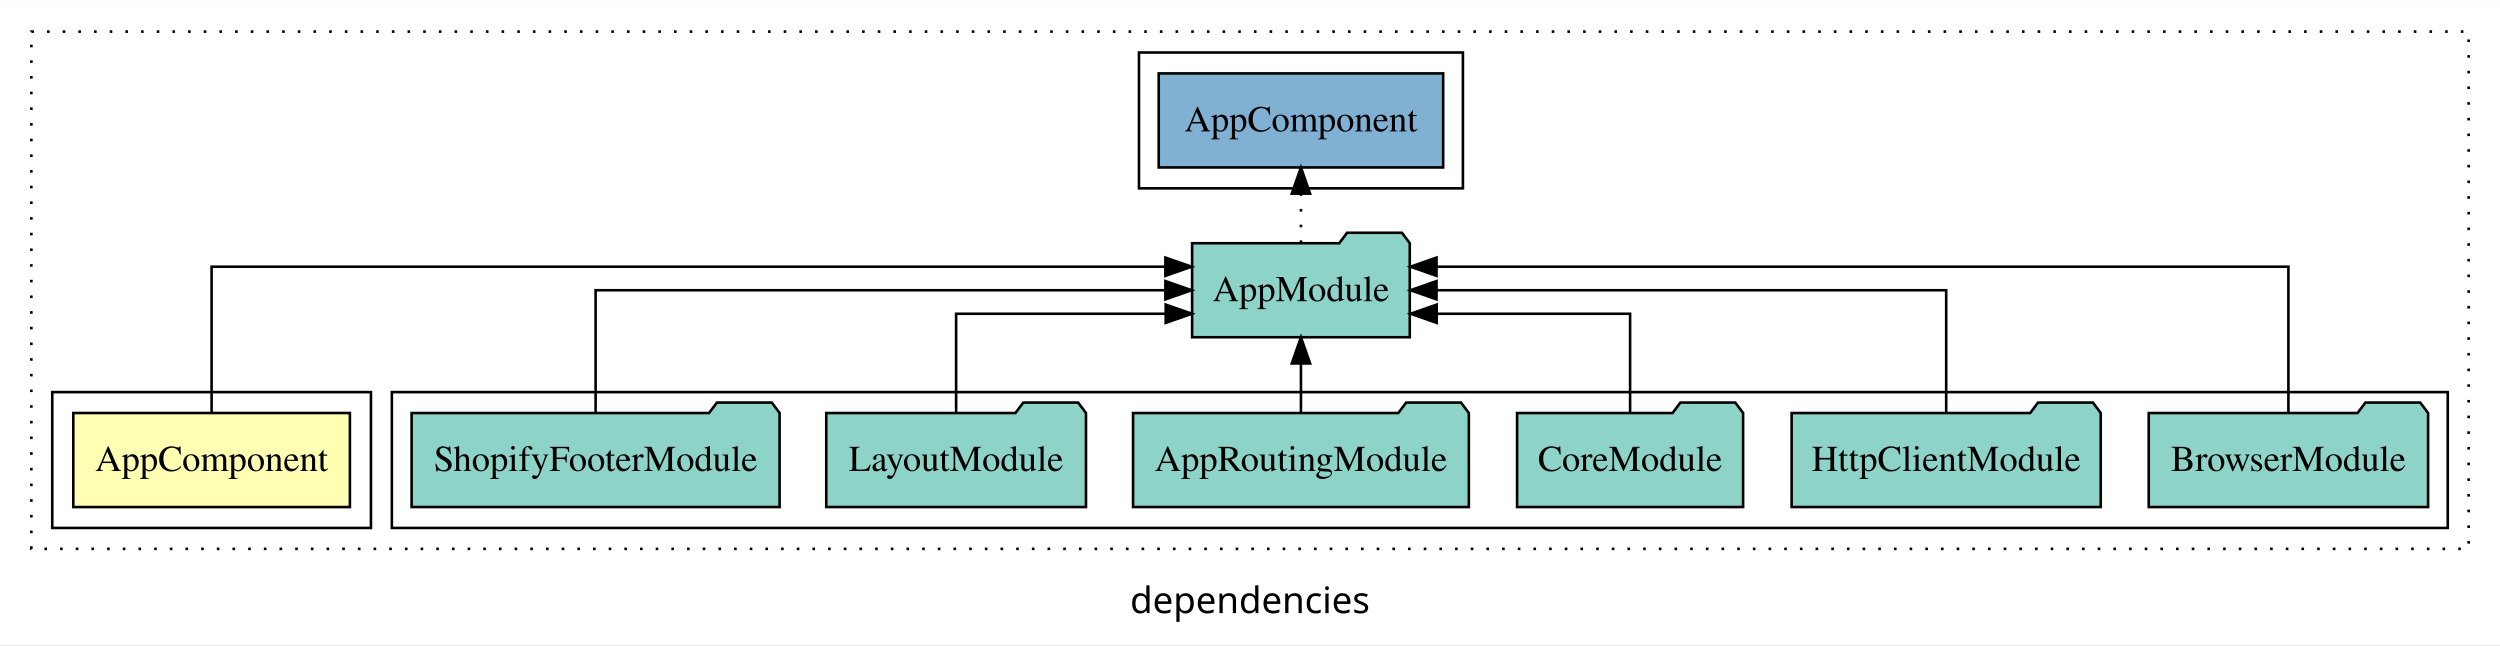
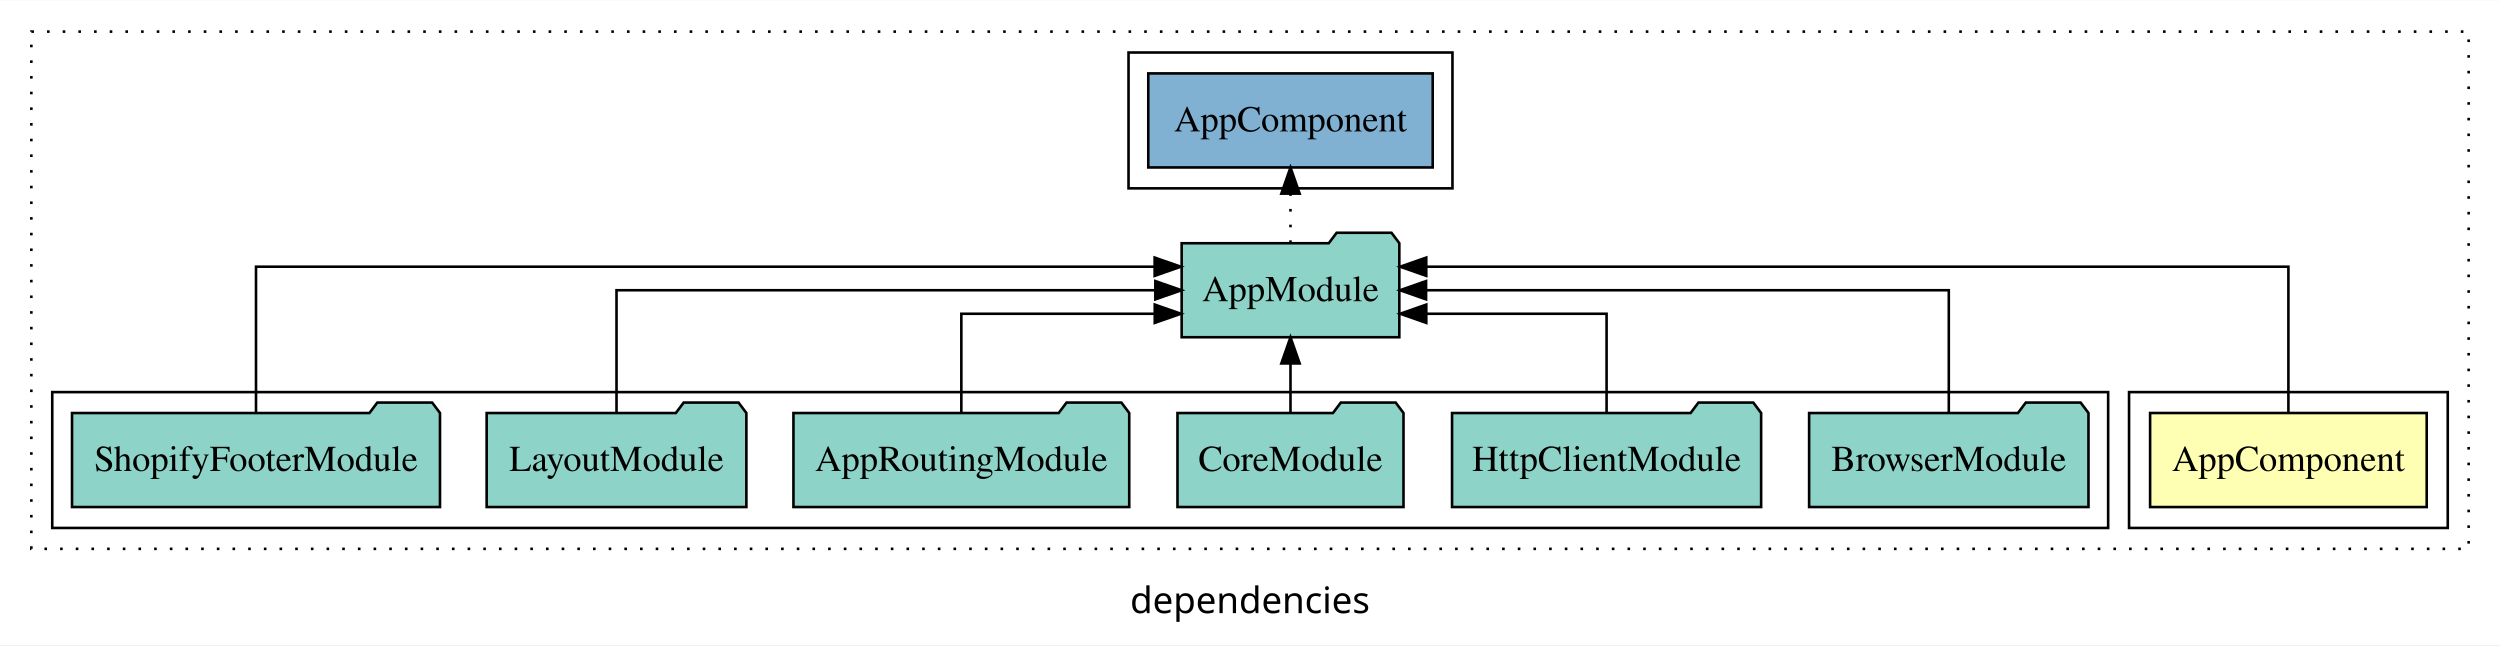
<svg xmlns="http://www.w3.org/2000/svg" width="957pt" height="247pt" viewBox="0.00 0.00 957.00 246.80">
  <g id="graph0" class="graph" transform="scale(1 1) rotate(0) translate(4 242.8)">
    <polygon fill="white" stroke="transparent" points="-4,4 -4,-242.8 953,-242.8 953,4 -4,4" />
    <text text-anchor="middle" x="474.5" y="-8.2" font-family="sans-serif" font-size="14.00">dependencies</text>
    <g id="clust1" class="cluster">
      <polygon fill="none" stroke="black" stroke-dasharray="1,5" points="8,-32.8 8,-230.8 941,-230.8 941,-32.8 8,-32.8" />
    </g>
-     <g id="clust6" class="cluster">
-       <polygon fill="none" stroke="black" points="432,-170.8 432,-222.8 556,-222.8 556,-170.8 432,-170.8" />
+     <g id="clust2" class="cluster">
+       <polygon fill="none" stroke="black" points="811,-40.8 811,-92.8 933,-92.8 933,-40.8 811,-40.8" />
    </g>
    <g id="clust4" class="cluster">
-       <polygon fill="none" stroke="black" points="146,-40.8 146,-92.8 933,-92.8 933,-40.8 146,-40.8" />
+       <polygon fill="none" stroke="black" points="16,-40.8 16,-92.8 803,-92.8 803,-40.8 16,-40.8" />
    </g>
-     <g id="clust2" class="cluster">
-       <polygon fill="none" stroke="black" points="16,-40.8 16,-92.8 138,-92.8 138,-40.8 16,-40.8" />
+     <g id="clust6" class="cluster">
+       <polygon fill="none" stroke="black" points="428,-170.8 428,-222.8 552,-222.8 552,-170.8 428,-170.8" />
    </g>
    <g id="node1" class="node">
-       <polygon fill="#ffffb3" stroke="black" points="129.94,-84.8 24.06,-84.8 24.06,-48.8 129.94,-48.8 129.94,-84.8" />
-       <text text-anchor="middle" x="77" y="-62.6" font-family="Times,serif" font-size="14.00">AppComponent</text>
+       <polygon fill="#ffffb3" stroke="black" points="924.94,-84.8 819.06,-84.8 819.06,-48.8 924.94,-48.8 924.94,-84.8" />
+       <text text-anchor="middle" x="872" y="-62.6" font-family="Times,serif" font-size="14.00">AppComponent</text>
    </g>
    <g id="node2" class="node">
-       <polygon fill="#8dd3c7" stroke="black" points="535.66,-149.8 532.66,-153.8 511.66,-153.8 508.66,-149.8 452.34,-149.8 452.34,-113.8 535.66,-113.8 535.66,-149.8" />
-       <text text-anchor="middle" x="494" y="-127.6" font-family="Times,serif" font-size="14.00">AppModule</text>
+       <polygon fill="#8dd3c7" stroke="black" points="531.66,-149.8 528.66,-153.8 507.66,-153.8 504.66,-149.8 448.34,-149.8 448.34,-113.8 531.66,-113.8 531.66,-149.8" />
+       <text text-anchor="middle" x="490" y="-127.6" font-family="Times,serif" font-size="14.00">AppModule</text>
    </g>
    <g id="edge1" class="edge">
-       <path fill="none" stroke="black" d="M77,-85.09C77,-107.01 77,-140.8 77,-140.8 77,-140.8 442.11,-140.8 442.11,-140.8" />
-       <polygon fill="black" stroke="black" points="442.11,-144.3 452.11,-140.8 442.11,-137.3 442.11,-144.3" />
+       <path fill="none" stroke="black" d="M872,-85.09C872,-107.01 872,-140.8 872,-140.8 872,-140.8 541.97,-140.8 541.97,-140.8" />
+       <polygon fill="black" stroke="black" points="541.97,-137.3 531.97,-140.8 541.97,-144.3 541.97,-137.3" />
    </g>
    <g id="node9" class="node">
-       <polygon fill="#80b1d3" stroke="black" points="548.44,-214.8 439.56,-214.8 439.56,-178.8 548.44,-178.8 548.44,-214.8" />
-       <text text-anchor="middle" x="494" y="-192.6" font-family="Times,serif" font-size="14.00">AppComponent </text>
+       <polygon fill="#80b1d3" stroke="black" points="544.44,-214.8 435.56,-214.8 435.56,-178.8 544.44,-178.8 544.44,-214.8" />
+       <text text-anchor="middle" x="490" y="-192.6" font-family="Times,serif" font-size="14.00">AppComponent </text>
    </g>
    <g id="edge8" class="edge">
-       <path fill="none" stroke="black" stroke-dasharray="1,5" d="M494,-149.91C494,-149.91 494,-168.79 494,-168.79" />
-       <polygon fill="black" stroke="black" points="490.5,-168.79 494,-178.79 497.5,-168.79 490.5,-168.79" />
+       <path fill="none" stroke="black" stroke-dasharray="1,5" d="M490,-149.91C490,-149.91 490,-168.79 490,-168.79" />
+       <polygon fill="black" stroke="black" points="486.5,-168.79 490,-178.79 493.5,-168.79 486.5,-168.79" />
    </g>
    <g id="node3" class="node">
-       <polygon fill="#8dd3c7" stroke="black" points="925.47,-84.8 922.47,-88.8 901.47,-88.8 898.47,-84.8 818.53,-84.8 818.53,-48.8 925.47,-48.8 925.47,-84.8" />
-       <text text-anchor="middle" x="872" y="-62.6" font-family="Times,serif" font-size="14.00">BrowserModule</text>
+       <polygon fill="#8dd3c7" stroke="black" points="795.47,-84.8 792.47,-88.8 771.47,-88.8 768.47,-84.8 688.53,-84.8 688.53,-48.8 795.47,-48.8 795.47,-84.8" />
+       <text text-anchor="middle" x="742" y="-62.6" font-family="Times,serif" font-size="14.00">BrowserModule</text>
    </g>
    <g id="edge2" class="edge">
-       <path fill="none" stroke="black" d="M872,-85.09C872,-107.01 872,-140.8 872,-140.8 872,-140.8 545.9,-140.8 545.9,-140.8" />
-       <polygon fill="black" stroke="black" points="545.9,-137.3 535.9,-140.8 545.9,-144.3 545.9,-137.3" />
+       <path fill="none" stroke="black" d="M742,-84.91C742,-104.14 742,-131.8 742,-131.8 742,-131.8 541.9,-131.8 541.9,-131.8" />
+       <polygon fill="black" stroke="black" points="541.9,-128.3 531.9,-131.8 541.9,-135.3 541.9,-128.3" />
    </g>
    <g id="node4" class="node">
-       <polygon fill="#8dd3c7" stroke="black" points="800.16,-84.8 797.16,-88.8 776.16,-88.8 773.16,-84.8 681.84,-84.8 681.84,-48.8 800.16,-48.8 800.16,-84.8" />
-       <text text-anchor="middle" x="741" y="-62.6" font-family="Times,serif" font-size="14.00">HttpClientModule</text>
+       <polygon fill="#8dd3c7" stroke="black" points="670.16,-84.8 667.16,-88.8 646.16,-88.8 643.16,-84.8 551.84,-84.8 551.84,-48.8 670.16,-48.8 670.16,-84.8" />
+       <text text-anchor="middle" x="611" y="-62.6" font-family="Times,serif" font-size="14.00">HttpClientModule</text>
    </g>
    <g id="edge3" class="edge">
-       <path fill="none" stroke="black" d="M741,-84.91C741,-104.14 741,-131.8 741,-131.8 741,-131.8 545.9,-131.8 545.9,-131.8" />
-       <polygon fill="black" stroke="black" points="545.9,-128.3 535.9,-131.8 545.9,-135.3 545.9,-128.3" />
+       <path fill="none" stroke="black" d="M611,-84.83C611,-101.2 611,-122.8 611,-122.8 611,-122.8 541.98,-122.8 541.98,-122.8" />
+       <polygon fill="black" stroke="black" points="541.98,-119.3 531.98,-122.8 541.98,-126.3 541.98,-119.3" />
    </g>
    <g id="node5" class="node">
-       <polygon fill="#8dd3c7" stroke="black" points="663.26,-84.8 660.26,-88.8 639.26,-88.8 636.26,-84.8 576.74,-84.8 576.74,-48.8 663.26,-48.8 663.26,-84.8" />
-       <text text-anchor="middle" x="620" y="-62.6" font-family="Times,serif" font-size="14.00">CoreModule</text>
+       <polygon fill="#8dd3c7" stroke="black" points="533.26,-84.8 530.26,-88.8 509.26,-88.8 506.26,-84.8 446.74,-84.8 446.74,-48.8 533.26,-48.8 533.26,-84.8" />
+       <text text-anchor="middle" x="490" y="-62.6" font-family="Times,serif" font-size="14.00">CoreModule</text>
    </g>
    <g id="edge4" class="edge">
-       <path fill="none" stroke="black" d="M620,-84.83C620,-101.2 620,-122.8 620,-122.8 620,-122.8 545.96,-122.8 545.96,-122.8" />
-       <polygon fill="black" stroke="black" points="545.96,-119.3 535.96,-122.8 545.96,-126.3 545.96,-119.3" />
+       <path fill="none" stroke="black" d="M490,-84.91C490,-84.91 490,-103.79 490,-103.79" />
+       <polygon fill="black" stroke="black" points="486.5,-103.79 490,-113.79 493.5,-103.79 486.5,-103.79" />
    </g>
    <g id="node6" class="node">
-       <polygon fill="#8dd3c7" stroke="black" points="558.27,-84.8 555.27,-88.8 534.27,-88.8 531.27,-84.8 429.73,-84.8 429.73,-48.8 558.27,-48.8 558.27,-84.8" />
-       <text text-anchor="middle" x="494" y="-62.6" font-family="Times,serif" font-size="14.00">AppRoutingModule</text>
+       <polygon fill="#8dd3c7" stroke="black" points="428.27,-84.8 425.27,-88.8 404.27,-88.8 401.27,-84.8 299.73,-84.8 299.73,-48.8 428.27,-48.8 428.27,-84.8" />
+       <text text-anchor="middle" x="364" y="-62.6" font-family="Times,serif" font-size="14.00">AppRoutingModule</text>
    </g>
    <g id="edge5" class="edge">
-       <path fill="none" stroke="black" d="M494,-84.91C494,-84.91 494,-103.79 494,-103.79" />
-       <polygon fill="black" stroke="black" points="490.5,-103.79 494,-113.79 497.5,-103.79 490.5,-103.79" />
+       <path fill="none" stroke="black" d="M364,-84.83C364,-101.2 364,-122.8 364,-122.8 364,-122.8 438.04,-122.8 438.04,-122.8" />
+       <polygon fill="black" stroke="black" points="438.04,-126.3 448.04,-122.8 438.04,-119.3 438.04,-126.3" />
    </g>
    <g id="node7" class="node">
-       <polygon fill="#8dd3c7" stroke="black" points="411.71,-84.8 408.71,-88.8 387.71,-88.8 384.71,-84.8 312.29,-84.8 312.29,-48.8 411.71,-48.8 411.71,-84.8" />
-       <text text-anchor="middle" x="362" y="-62.6" font-family="Times,serif" font-size="14.00">LayoutModule</text>
+       <polygon fill="#8dd3c7" stroke="black" points="281.71,-84.8 278.71,-88.8 257.71,-88.8 254.71,-84.8 182.29,-84.8 182.29,-48.8 281.71,-48.8 281.71,-84.8" />
+       <text text-anchor="middle" x="232" y="-62.6" font-family="Times,serif" font-size="14.00">LayoutModule</text>
    </g>
    <g id="edge6" class="edge">
-       <path fill="none" stroke="black" d="M362,-84.83C362,-101.2 362,-122.8 362,-122.8 362,-122.8 442.23,-122.8 442.23,-122.8" />
-       <polygon fill="black" stroke="black" points="442.23,-126.3 452.23,-122.8 442.23,-119.3 442.23,-126.3" />
+       <path fill="none" stroke="black" d="M232,-84.91C232,-104.14 232,-131.8 232,-131.8 232,-131.8 438.26,-131.8 438.26,-131.8" />
+       <polygon fill="black" stroke="black" points="438.26,-135.3 448.26,-131.8 438.26,-128.3 438.26,-135.3" />
    </g>
    <g id="node8" class="node">
-       <polygon fill="#8dd3c7" stroke="black" points="294.43,-84.8 291.43,-88.8 270.43,-88.8 267.43,-84.8 153.57,-84.8 153.57,-48.8 294.43,-48.8 294.43,-84.8" />
-       <text text-anchor="middle" x="224" y="-62.6" font-family="Times,serif" font-size="14.00">ShopifyFooterModule</text>
+       <polygon fill="#8dd3c7" stroke="black" points="164.43,-84.8 161.43,-88.8 140.43,-88.8 137.43,-84.8 23.57,-84.8 23.57,-48.8 164.43,-48.8 164.43,-84.8" />
+       <text text-anchor="middle" x="94" y="-62.6" font-family="Times,serif" font-size="14.00">ShopifyFooterModule</text>
    </g>
    <g id="edge7" class="edge">
-       <path fill="none" stroke="black" d="M224,-84.91C224,-104.14 224,-131.8 224,-131.8 224,-131.8 442.11,-131.8 442.11,-131.8" />
-       <polygon fill="black" stroke="black" points="442.11,-135.3 452.11,-131.8 442.11,-128.3 442.11,-135.3" />
+       <path fill="none" stroke="black" d="M94,-85.09C94,-107.01 94,-140.8 94,-140.8 94,-140.8 438,-140.8 438,-140.8" />
+       <polygon fill="black" stroke="black" points="438,-144.3 448,-140.8 438,-137.3 438,-144.3" />
    </g>
  </g>
</svg>
